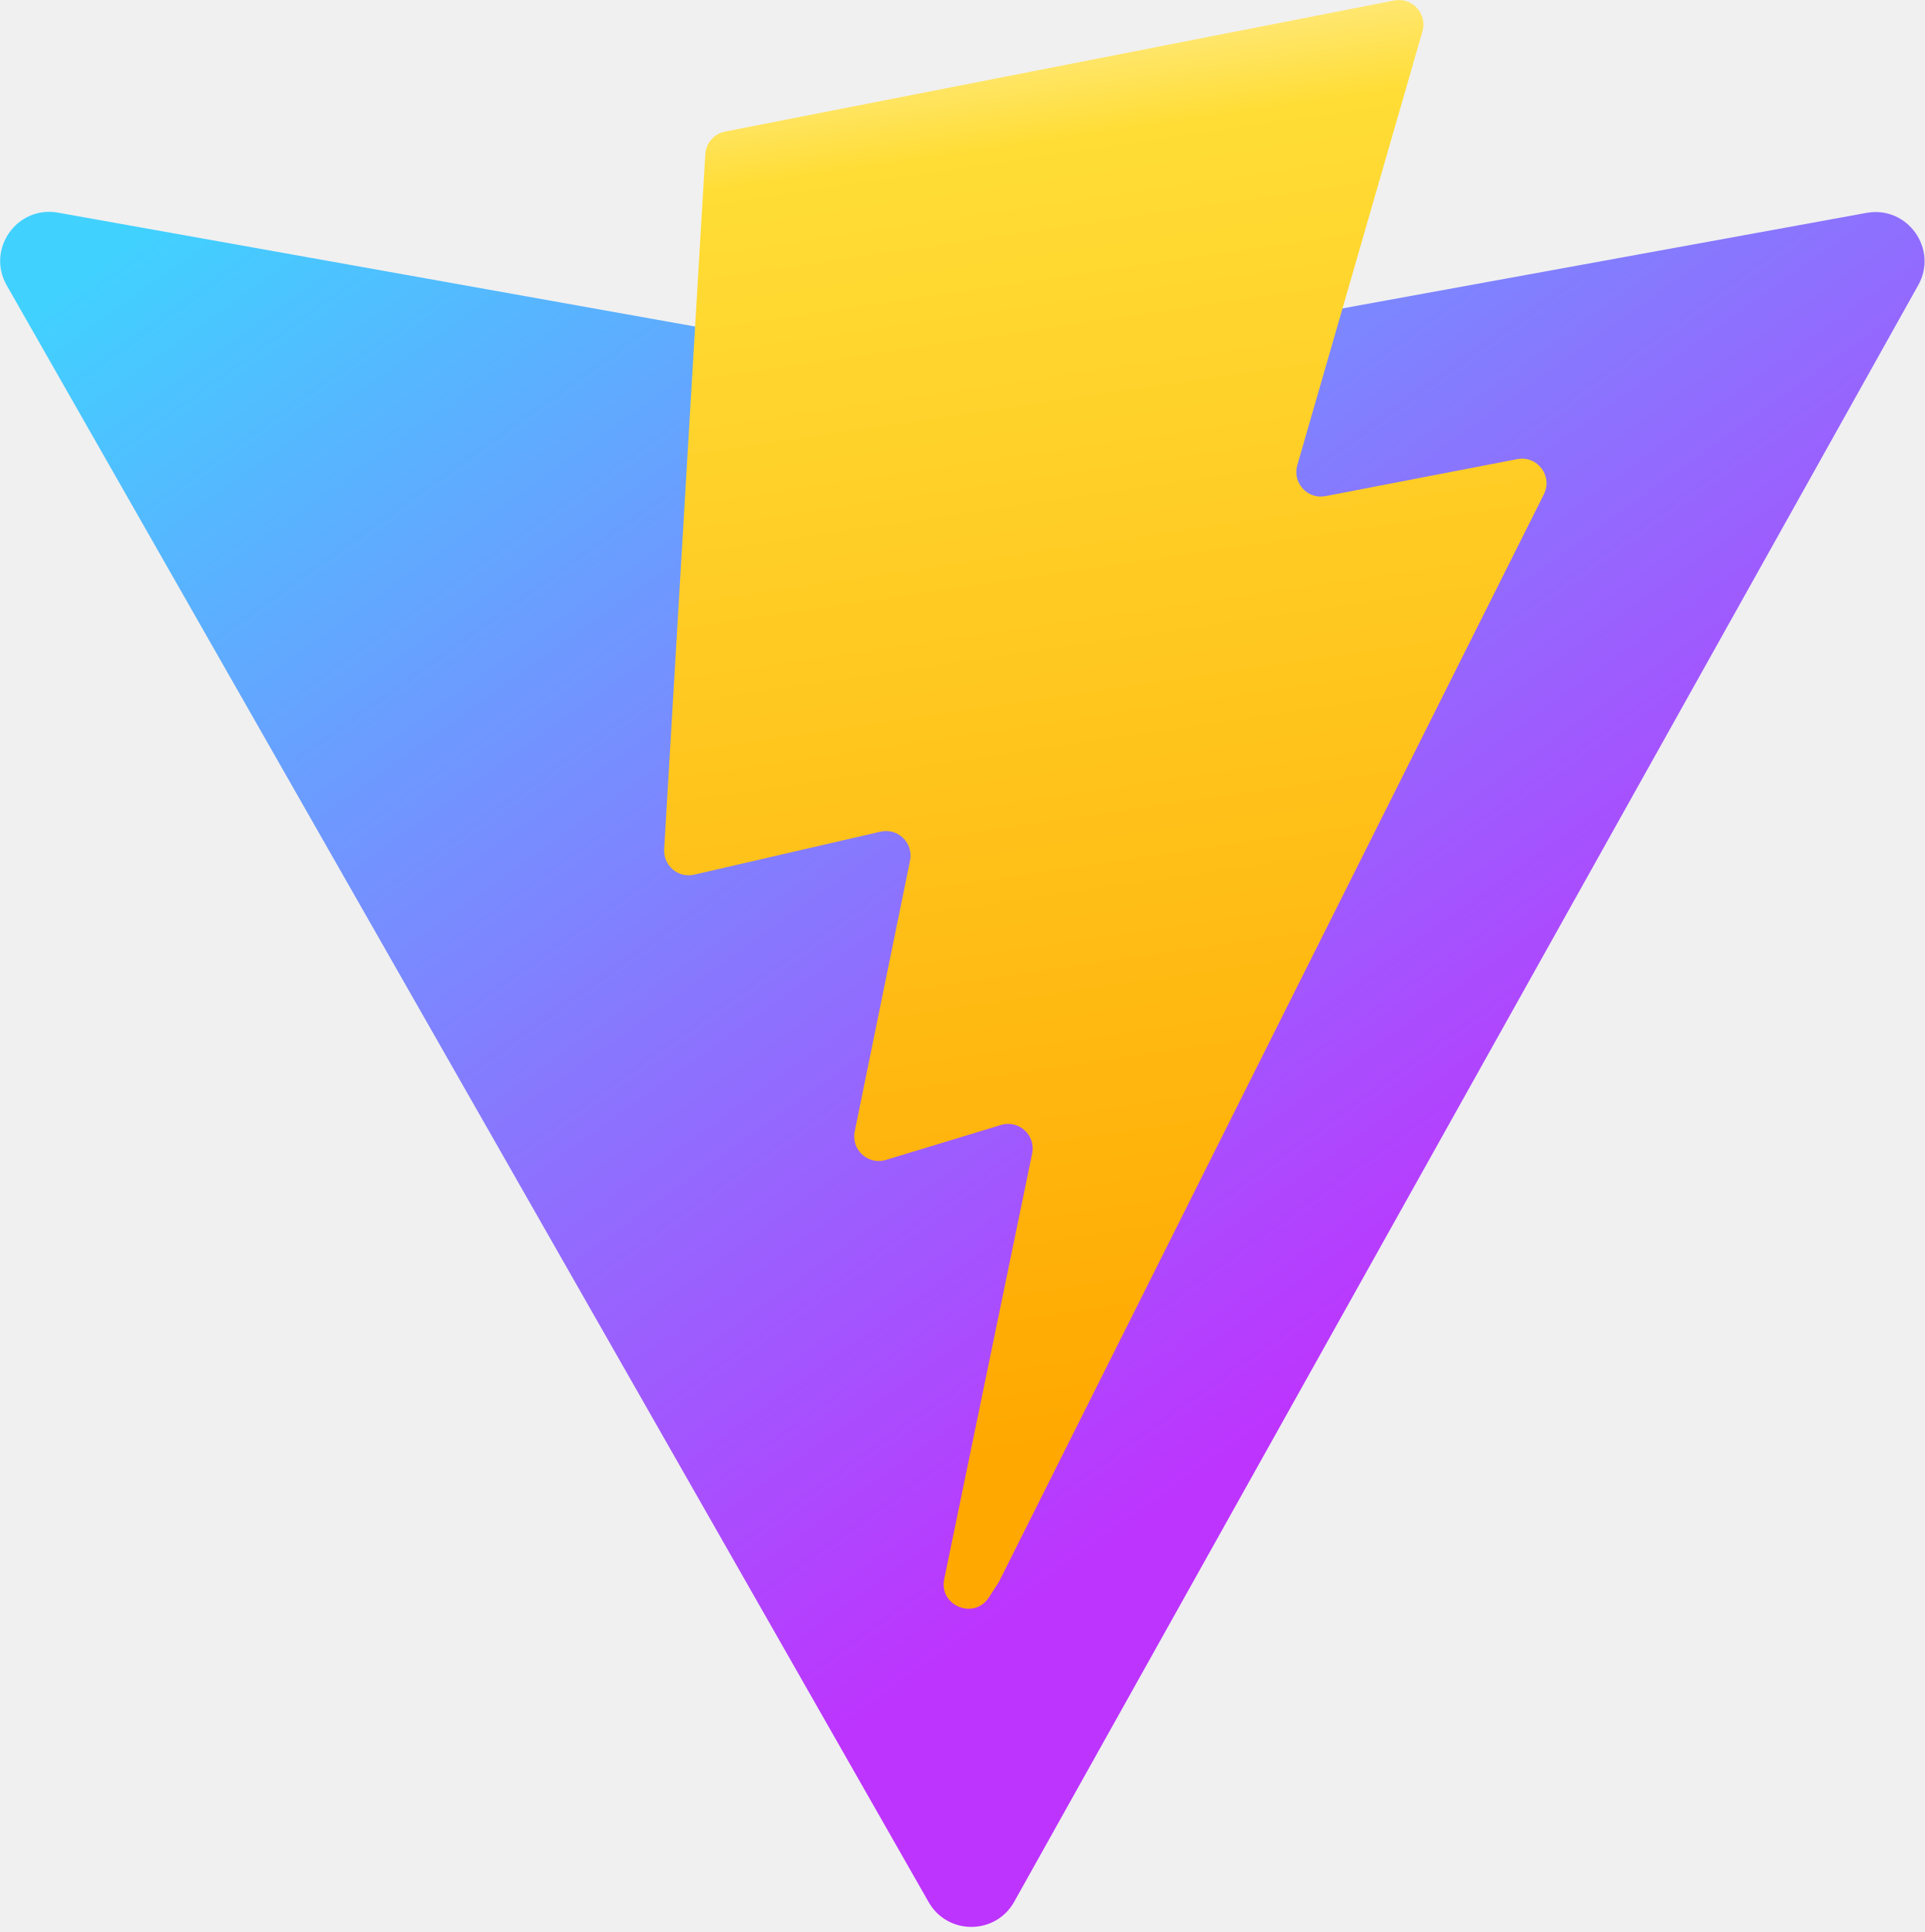
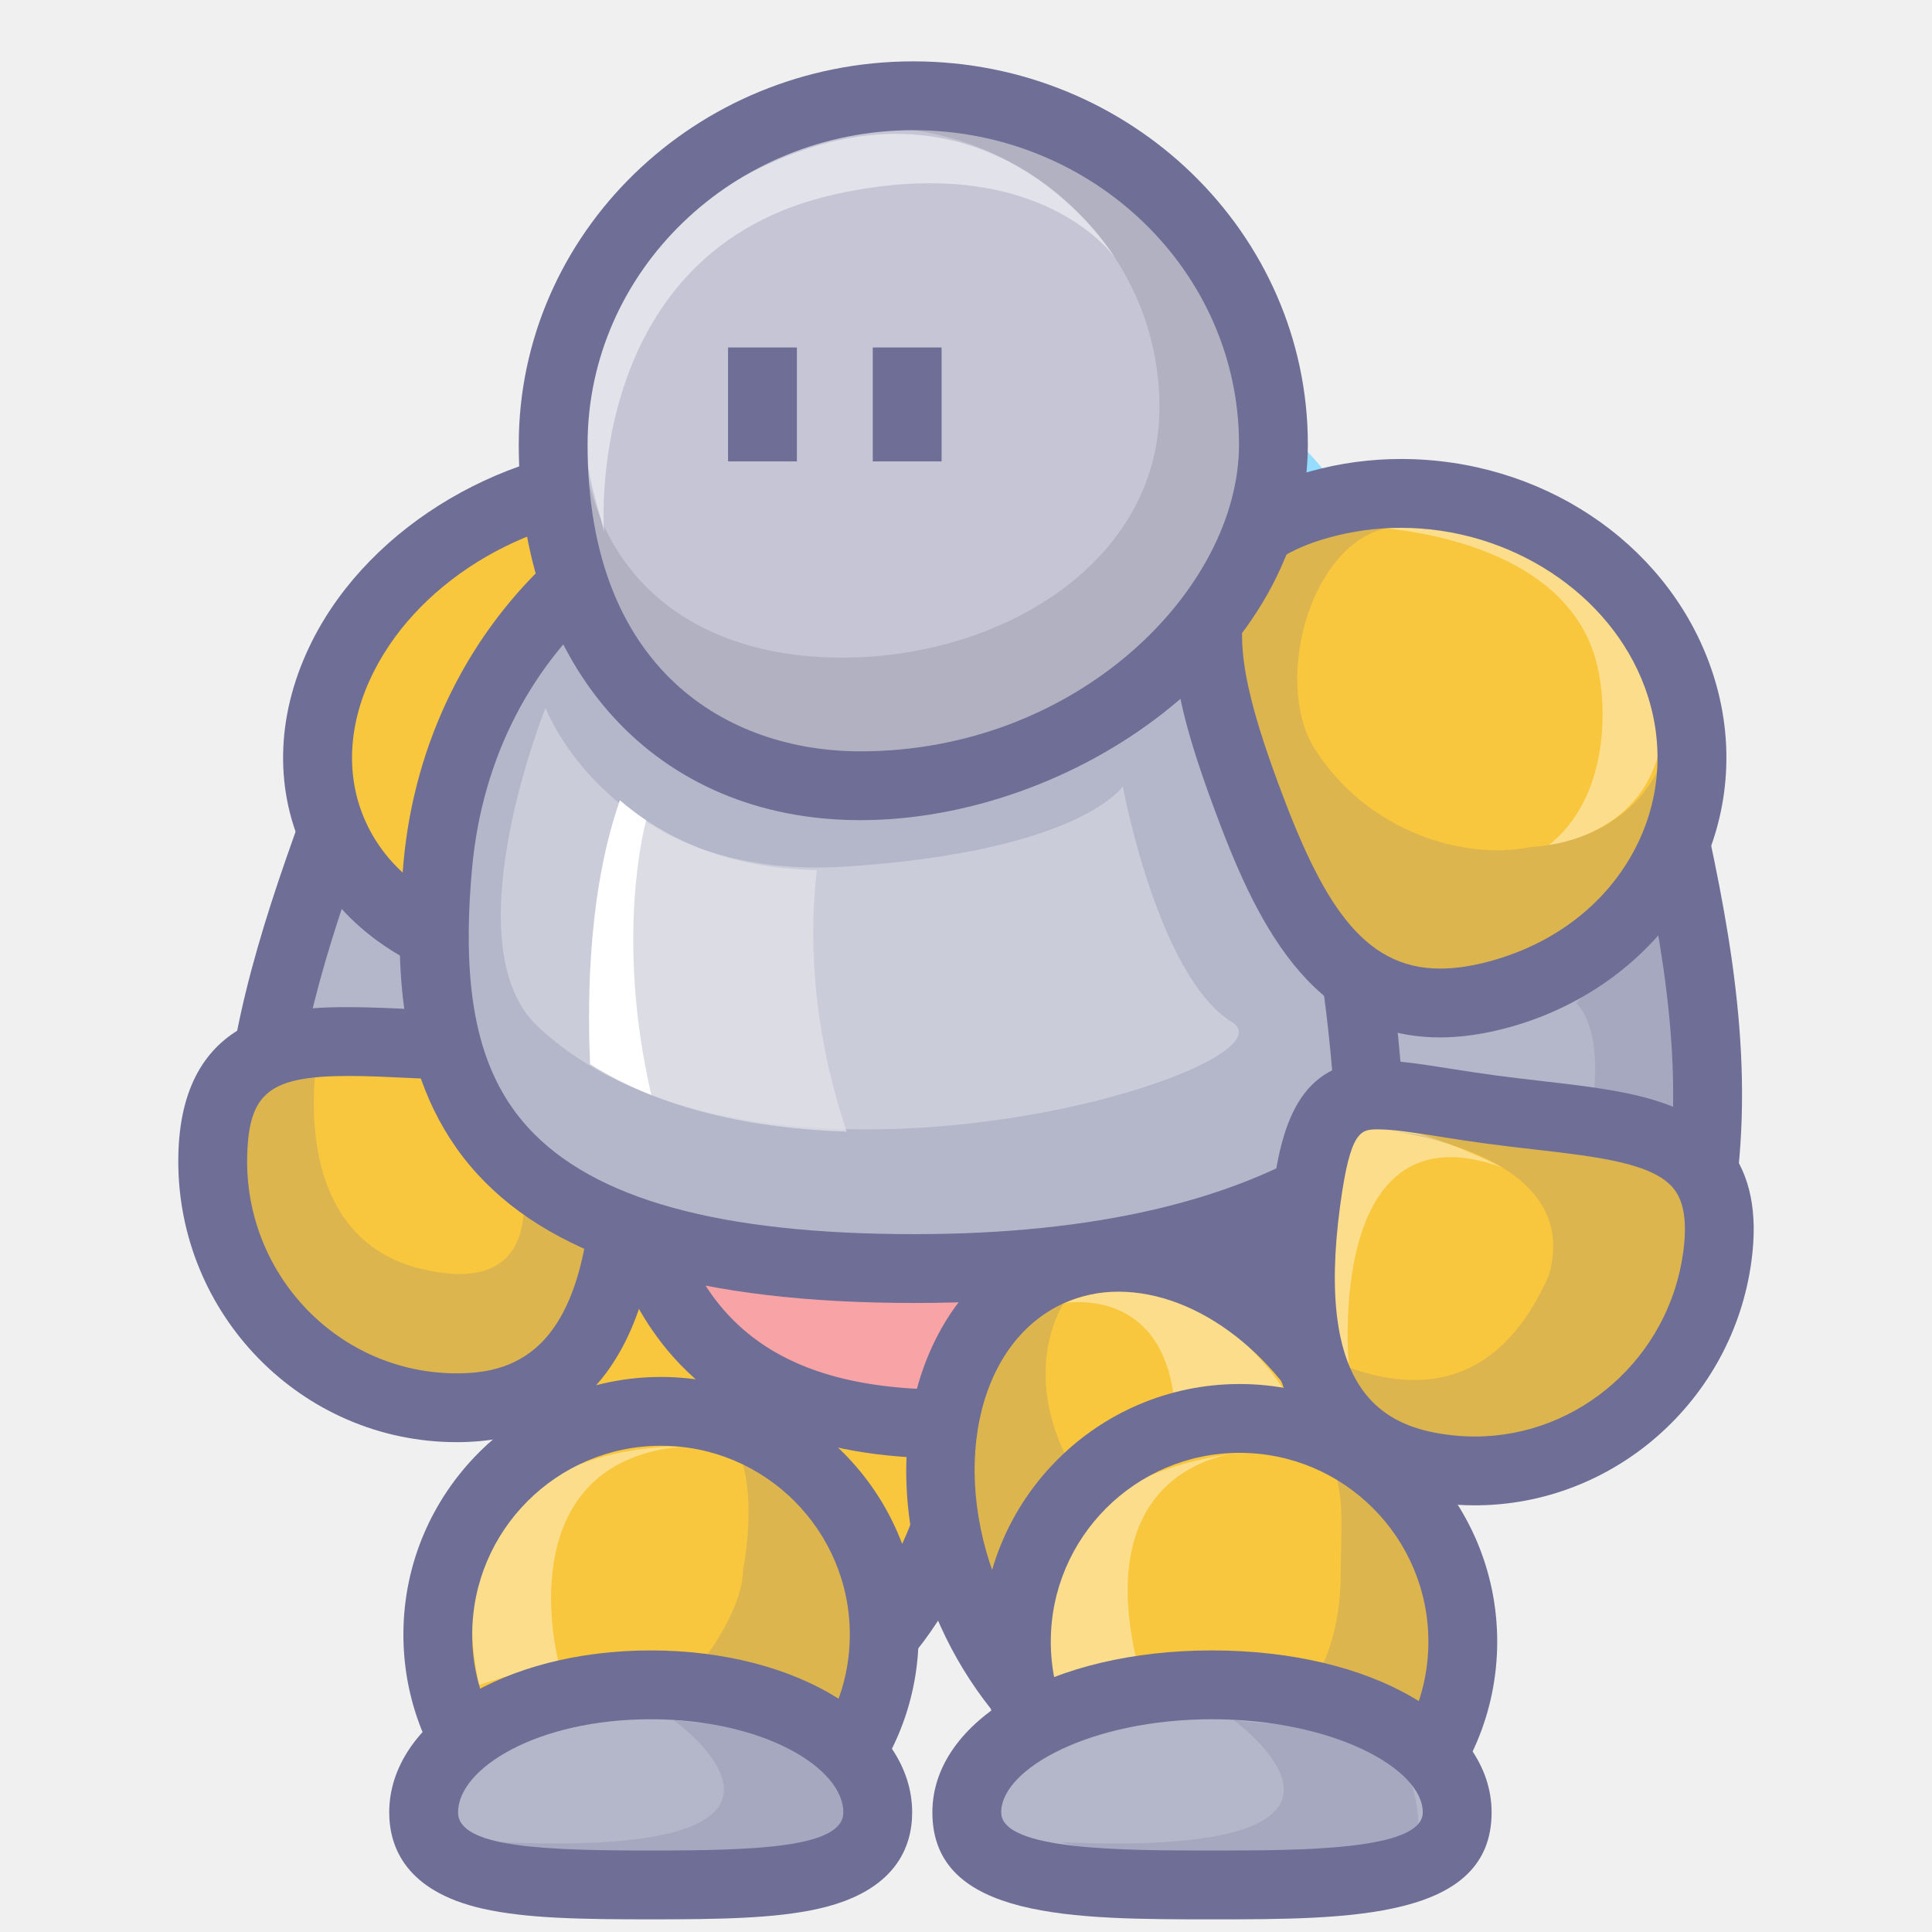
- <svg xmlns="http://www.w3.org/2000/svg" aria-hidden="true" role="img" class="iconify iconify--logos" width="31.88" height="32" preserveAspectRatio="xMidYMid meet" viewBox="0 0 256 257">
-   <defs>
-     <linearGradient id="IconifyId1813088fe1fbc01fb466" x1="-.828%" x2="57.636%" y1="7.652%" y2="78.411%">
-       <stop offset="0%" stop-color="#41D1FF" />
-       <stop offset="100%" stop-color="#BD34FE" />
-     </linearGradient>
-     <linearGradient id="IconifyId1813088fe1fbc01fb467" x1="43.376%" x2="50.316%" y1="2.242%" y2="89.03%">
-       <stop offset="0%" stop-color="#FFEA83" />
-       <stop offset="8.333%" stop-color="#FFDD35" />
-       <stop offset="100%" stop-color="#FFA800" />
-     </linearGradient>
-   </defs>
-   <path fill="url(#IconifyId1813088fe1fbc01fb466)" d="M255.153 37.938L134.897 252.976c-2.483 4.44-8.862 4.466-11.382.048L.875 37.958c-2.746-4.814 1.371-10.646 6.827-9.67l120.385 21.517a6.537 6.537 0 0 0 2.322-.004l117.867-21.483c5.438-.991 9.574 4.796 6.877 9.62Z" />
-   <path fill="url(#IconifyId1813088fe1fbc01fb467)" d="M185.432.063L96.44 17.501a3.268 3.268 0 0 0-2.634 3.014l-5.474 92.456a3.268 3.268 0 0 0 3.997 3.378l24.777-5.718c2.318-.535 4.413 1.507 3.936 3.838l-7.361 36.047c-.495 2.426 1.782 4.5 4.151 3.78l15.304-4.649c2.372-.72 4.652 1.36 4.15 3.788l-11.698 56.621c-.732 3.542 3.979 5.473 5.943 2.437l1.313-2.028l72.516-144.72c1.215-2.423-.88-5.186-3.54-4.672l-25.505 4.922c-2.396.462-4.435-1.77-3.759-4.114l16.646-57.705c.677-2.35-1.37-4.583-3.769-4.113Z" />
+ <svg xmlns="http://www.w3.org/2000/svg" t="1715708450530" class="icon" viewBox="0 0 1024 1024" version="1.1" p-id="3923" width="200" height="200">
+   <path d="M495.679 823.744a111.838 147.322 24.314 1 0-203.836-92.095 111.838 147.322 24.314 1 0 203.836 92.095Z" fill="#F9C73D" p-id="3924" />
+   <path d="M369.475 937.923c-0.004 0 0 0 0 0-15.401 0-30.154-3.141-43.869-9.342-32.537-14.704-55.473-44.684-64.568-84.436-8.673-37.912-3.631-80.524 14.206-119.992 28.821-63.79 86.231-106.65 142.851-106.65 15.393 0 30.15 3.141 43.861 9.342 65.362 29.538 87.954 121.253 50.358 204.444-28.821 63.778-86.227 106.634-142.839 106.634z m48.624-283.943c-42.54 0-86.588 34.235-109.613 85.198-14.574 32.258-18.798 66.647-11.887 96.846 6.489 28.367 22.125 49.434 44.023 59.34 8.957 4.045 18.664 6.1 28.849 6.1 42.532 0.004 86.58-34.227 109.605-85.189 29.311-64.864 14.895-134.932-32.14-156.181-8.957-4.057-18.66-6.112-28.837-6.112z" fill="#6E6E96" p-id="3925" />
+   <path d="M350.353 866.356m-118.306 0a118.306 118.306 0 1 0 236.613 0 118.306 118.306 0 1 0-236.613 0Z" fill="#F9C73D" p-id="3926" />
+   <path d="M295.849 880.107s-27.2-103.76 64.422-113.329c0 0-134.093-4.783-106.35 126.226l41.928-12.897z" fill="#FFFFFF" opacity=".4" p-id="3927" />
+   <path d="M350.353 1002.9c-75.292 0-136.545-61.253-136.545-136.541 0-75.292 61.253-136.545 136.545-136.545s136.541 61.253 136.541 136.545c0.008 75.284-61.249 136.541-136.541 136.541z m0-236.613c-55.177 0-100.068 44.891-100.068 100.068s44.891 100.06 100.068 100.06 100.064-44.883 100.064-100.06-44.887-100.068-100.064-100.068z" fill="#6E6E96" p-id="3928" />
+   <path d="M134.605 612.652s15.345 3.806 35.528 8.868l32.594 8.191 67.502 16.982c11.506-82.134 34.673-158.824 65.237-233.942l-67.502-16.982-32.553-8.187c-11.794-7.336-24.82-3.084-36.225-10.424-25.817 73.412-57.739 146.053-62.635 225.317-1.192 6.485-1.945 10.177-1.945 10.177z" fill="#B4B7C9" p-id="3929" />
+   <path d="M285.477 669.345l-119.786-30.134c-20.151-5.054-35.48-8.864-35.48-8.864L113.25 626.144l3.477-17.136c0.02-0.085 0.661-3.25 1.682-8.771 4.373-67.373 27.285-129.78 49.45-190.153a3032.925 3032.925 0 0 0 14.112-38.981l7.66-21.785 19.418 12.499c2.12 1.362 5.338 1.824 10.408 2.456 6.533 0.823 14.518 1.82 22.81 6.221l117.994 29.68-7.907 19.442c-32.74 80.468-53.698 155.573-64.069 229.593l-2.809 20.135z m-130.404-70.388l19.503 4.872 80.654 20.289c10.594-64.491 28.894-129.882 55.603-198.75l-82.628-20.784-2.424-1.504c-2.367-1.471-5.662-1.945-10.854-2.602a241.415 241.415 0 0 1-4.491-0.592c-2.776 7.668-5.577 15.296-8.325 22.786-20.857 56.786-42.402 115.465-47.039 176.284z" fill="#6E6E96" p-id="3930" />
+   <path d="M112.8 611.573c-2.136 72.175 54.01 132.39 125.419 134.51 71.405 2.112 92.092-55.826 94.232-128.005 2.132-72.163-17.144-61.727-88.549-63.846-71.401-2.103-128.966-14.834-131.102 57.341z" fill="#F9C73D" p-id="3931" />
+   <path d="M241.969 764.375c-0.004 0 0.004 0 0 0-1.414 0-2.845-0.02-4.292-0.065-81.347-2.424-145.546-71.178-143.115-153.279 2.286-77.221 64.122-77.221 90.523-77.221 10.911 0 22.368 0.555 34.487 1.143 8.037 0.393 16.346 0.79 24.857 1.046 8.941 0.259 17.217 0.332 24.516 0.389 30.15 0.243 51.939 0.417 66.708 15.75 13.679 14.198 15.896 36.846 15.016 66.477-2.857 96.716-39.435 145.761-108.701 145.761z m-56.875-194.089c-41.964 0-53.082 8.596-54.063 41.819-1.84 62.006 46.488 113.917 107.732 115.745 1.078 0.032 2.152 0.049 3.206 0.049 32.116 0 69.354-12.544 72.252-110.358 0.835-28.128-2.164-37.336-4.827-40.1-4.126-4.284-21.088-4.418-40.728-4.576-7.486-0.061-15.969-0.126-25.307-0.405a1283.013 1283.013 0 0 1-25.546-1.078c-11.669-0.559-22.697-1.094-32.72-1.094z" fill="#6E6E96" p-id="3932" />
+   <path d="M181.94 347.542c-34.523 68.135-1.042 138.531 74.806 157.239 75.835 18.709 112.474-34.385 147.001-102.516 34.523-68.135 53.844-125.5-21.987-144.209S216.467 279.408 181.94 347.542z" fill="#F9C73D" p-id="3933" />
+   <path d="M285.964 526.814h-0.008c-10.659 0-21.955-1.447-33.579-4.316-42.771-10.554-75.292-35.926-91.585-71.446-15.847-34.564-14.117-74.25 4.876-111.745 31.054-61.281 104.007-104.08 177.411-104.08 14.765 0 29.246 1.727 43.047 5.131 30.438 7.514 50.674 21.789 60.146 42.443 16.856 36.76-4.718 85.198-26.259 127.721-28.513 56.259-64.742 116.292-134.048 116.292z m57.119-255.118c-60.211 0-119.79 34.576-144.874 84.091-13.869 27.37-15.381 55.801-4.26 80.05 11.559 25.205 35.407 43.403 67.162 51.238 8.771 2.164 17.132 3.263 24.845 3.263 44.084 0.004 70.607-35.314 101.519-96.315 18.088-35.69 35.277-75.012 25.643-96.023-4.669-10.181-16.354-17.452-35.727-22.227a143.005 143.005 0 0 0-34.308-4.077z" fill="#6E6E96" p-id="3934" />
+   <path d="M728.261 347.765c0 90.349-93.133 163.594-208.015 163.594s-208.015-73.245-208.015-163.594c0-109.426 32.505-163.598 166.841-163.598 216.684 0.004 249.189 73.245 249.189 163.598z" fill="#95DDFF" p-id="3935" />
+   <path d="M696.635 559.493c0 107.829-46.581 195.244-194.64 195.244-140.359 0-173.171-87.415-173.171-195.244s82.34-195.244 183.904-195.244c101.572-0.004 183.908 87.406 183.908 195.244z" fill="#F8A4A7" p-id="3936" />
+   <path d="M501.991 772.979c-70.882 0-122.688-21.76-153.96-64.685-25.197-34.58-37.449-83.252-37.449-148.801 0-117.715 90.681-213.482 202.142-213.482 54.204 0 105.11 22.34 143.321 62.91 37.936 40.278 58.829 93.745 58.829 150.568 0.004 139.67-73.61 213.49-212.882 213.49z m10.736-390.492c-91.35 0-165.665 79.406-165.665 177.006 0 124.07 46.338 177.01 154.937 177.01 118.703 0 176.402-57.901 176.402-177.01 0-47.489-17.363-92.08-48.899-125.557-31.261-33.178-72.727-51.453-116.774-51.448z" fill="#6E6E96" p-id="3937" />
+   <path d="M598.16 194.47a70.765 70.765 0 0 1 1.905 15.993c0 66.789-94.73 120.933-211.581 120.933-26.648 0-52.121-2.841-75.604-7.98a450.861 450.861 0 0 0-0.64 24.354c0 90.349 93.133 163.594 208.015 163.594s208.015-73.245 208.015-163.594c-0.008-70.218-19.661-130.092-130.109-153.3z" fill="#95DDFF" p-id="3938" />
+   <path d="M802.746 458.456c0 118.132-91.853 213.908-318.013 213.908-235.368 0-263.476-96.23-252.679-213.908 10.838-118.14 104.587-213.908 252.679-213.908 148.096 0 318.013 95.768 318.013 213.908z" fill="#B4B7C9" p-id="3939" />
+   <path d="M289.145 375.212s34.584 92.205 159.12 84.099c124.532-8.106 146.827-42.556 146.827-42.556s18.542 100.757 57.868 124.986c39.326 24.225-249.833 113.576-368.018 2.201-46.212-43.545 4.203-168.729 4.203-168.729z" fill="#E2E2EA" opacity=".5" p-id="3940" />
+   <path d="M484.734 690.606c-113.97 0-189.789-22.376-231.79-68.406-43.667-47.858-43.809-113.536-39.05-165.41 5.852-63.846 34.58-121.804 80.877-163.189 49.244-44.019 114.93-67.296 189.963-67.296 155.492 0 336.251 101.409 336.251 232.146 0 68.212-28.16 125.553-81.44 165.803-58.257 44.032-143.994 66.351-254.81 66.351z m0-427.82c-129.444 0-223.688 79.296-234.513 197.331-6.051 65.97 3.101 108.372 29.668 137.497 34.702 38.029 101.705 56.511 204.845 56.511 190.51 0 299.774-71.32 299.774-195.669 0-88.63-133.72-195.669-299.774-195.669z" fill="#6E6E96" p-id="3941" />
+   <path d="M515.136 854.425a147.322 111.838 65.686 1 0 203.836-92.095 147.322 111.838 65.686 1 0-203.836 92.095Z" fill="#F9C73D" p-id="3942" />
+   <path d="M563.88 690.716s49.576-9.395 57.953 47.46h59.603s-44.947-76.966-117.556-47.46z" fill="#FFFFFF" opacity=".4" p-id="3943" />
+   <path d="M641.349 968.567c-56.62 0-114.022-42.856-142.847-106.642-37.587-83.191-15.004-174.906 50.358-204.448 13.719-6.193 28.468-9.338 43.865-9.338 56.62 0 114.026 42.86 142.847 106.65 17.833 39.464 22.883 82.081 14.21 119.992-9.095 39.748-32.023 69.735-64.572 84.44-13.707 6.205-28.464 9.346-43.861 9.346z m-48.624-283.951c-10.185 0-19.888 2.055-28.845 6.1-47.031 21.258-61.447 91.326-32.14 156.185 23.029 50.954 67.073 85.189 109.609 85.189 10.181 0 19.884-2.051 28.845-6.1 21.902-9.897 37.539-30.973 44.027-59.336 6.902-30.195 2.679-64.596-11.895-96.846-23.017-50.95-67.065-85.194-109.601-85.194z" fill="#6E6E96" p-id="3944" />
+   <path d="M903.394 631.437s-19.949 2.578-46.171 5.994c-13.075 1.706-27.718 3.631-42.362 5.553l-87.731 11.523c1.941-92.428-11.766-180.086-35.042-266.783l87.735-11.527c14.631-1.921 29.275-3.838 42.301-5.553 16.2-6.854 31.633-0.725 47.347-7.64 17.675 84.302 43.14 168.405 33.506 256.934 0.207 7.316 0.417 11.498 0.417 11.498z" fill="#B4B7C9" p-id="3945" />
+   <path d="M708.45 675.355l0.446-21.234c1.751-83.268-9.508-168.863-34.418-261.672l-5.395-20.099 148.456-19.499c10.343-3.81 20.034-4.049 27.949-4.235 6.744-0.162 12.07-0.288 16.637-2.298l20.581-9.058 4.62 22.012c3.121 14.883 6.558 30.093 9.885 44.81 15.713 69.456 31.962 141.258 24.03 216.575 0.19 6.217 0.369 9.78 0.373 9.881l0.843 16.832-16.723 2.16c-0.004 0-19.941 2.578-46.147 5.994l-151.139 19.831z m6.481-272.242c20.228 80.796 30.296 156.611 30.612 230.578l109.329-14.343 30.243-3.935c6.939-68.86-8.523-137.193-23.479-203.297-2.039-9.006-4.118-18.198-6.148-27.422-3.234 0.243-6.298 0.32-9.131 0.385-6.841 0.166-12.244 0.292-17.12 2.359l-2.278 0.965-112.028 14.712z" fill="#6E6E96" p-id="3946" />
+   <path d="M888.904 357.967c26.373 71.681-15.62 147.309-93.794 168.928-78.174 21.61-108.486-34.029-134.855-105.702-26.373-71.681-38.823-132.249 39.354-153.867 78.166-21.615 162.917 18.968 189.294 90.641z" fill="#F9C73D" p-id="3947" />
+   <path d="M718.704 278.958s106.342 0.657 126.781 69.658c7.064 23.848 7.672 73.801-24.5 99.217 0 0 52.304-5.111 59.656-56.49 5.281-36.931-45.32-137.4-161.937-112.385z" fill="#FFFFFF" opacity=".4" p-id="3948" />
+   <path d="M763.278 549.847c-69.318 0-98.358-63.157-120.142-122.355-16.143-43.882-31.735-93.891-12.191-131.977 11.166-21.748 32.63-37.146 63.794-45.766a179.263 179.263 0 0 1 47.817-6.473c73.91 0 139.601 43.557 163.456 108.389 13.999 38.045 11.64 78.611-6.639 114.229-19.422 37.839-55.655 66.473-99.411 78.579-12.901 3.567-25.246 5.374-36.683 5.374z m-20.715-270.09c-12.921 0-25.74 1.735-38.09 5.151-21.225 5.869-34.661 14.781-41.065 27.26-12.204 23.771-0.494 63.421 13.962 102.735 22.948 62.371 44.364 98.475 85.907 98.475 8.159 0 17.229-1.366 26.968-4.057 34.45-9.533 61.686-30.863 76.682-60.077 13.569-26.433 15.288-56.608 4.855-84.971-18.307-49.766-71.446-84.517-129.221-84.517z" fill="#6E6E96" p-id="3949" />
+   <path d="M811.574 448.911c-34.653 7.247-86.62-7.405-114.938-52.344-24.593-39.038 2.971-129.237 57.289-116.353 16.216 3.846-51.615-18.696-78.972-18.696-14.611 29.477-57.913 85.506-17.241 159.679 26.373 71.677 56.681 127.308 134.851 105.697 66.149-18.299 118.699-110.431 86.231-162.646 17.861 32.314-10.128 80.881-67.219 84.663z" fill="#6E6E96" opacity=".2" p-id="3950" />
+   <path d="M910.227 666.021c-9.63 71.632-74.899 121.978-145.773 112.438-70.87-9.537-81.878-70.141-72.244-141.769 9.638-71.636 26.985-58.193 97.863-48.656 70.87 9.533 129.796 6.339 120.154 77.987z" fill="#F9C73D" p-id="3951" />
+   <path d="M714.874 723.237s-12.888-138.786 81.327-104.469c0 0-42.277-22.158-77.497-24.796-35.719-2.679-36.708 100.704-3.83 129.266z" fill="#FFFFFF" opacity=".4" p-id="3952" />
+   <path d="M781.695 797.86a148.339 148.339 0 0 1-19.673-1.317c-71.511-9.622-101.073-64.223-87.893-162.277 4.912-36.513 13.314-72.155 56.454-72.155 10.59 0 22.539 1.872 37.644 4.243 7.218 1.131 15.405 2.42 24.269 3.611 8.426 1.135 16.682 2.087 24.675 3.003 42.289 4.864 78.802 9.071 98.901 34.904 11.693 15.028 15.689 34.847 12.228 60.58-9.914 73.772-72.941 129.407-146.604 129.407z m-51.108-199.273c-9.253 0-14.842 0-20.301 40.534-13.306 98.941 23.256 116.778 56.596 121.265 4.916 0.661 9.897 0.997 14.814 0.997 55.477 0 102.958-42.041 110.456-97.794 2.095-15.527 0.499-26.425-4.864-33.319-10.696-13.748-40.161-17.14-74.287-21.071a1287.695 1287.695 0 0 1-25.364-3.088 1133.333 1133.333 0 0 1-25.055-3.725c-13.545-2.12-24.245-3.798-31.994-3.798z" fill="#6E6E96" p-id="3953" />
+   <path d="M674.952 235.547c0 102.054-113.499 180.913-218.917 180.913-105.426 0-162.836-78.859-162.836-180.913 0-102.058 85.457-184.791 190.883-184.791 105.414 0.008 190.871 82.737 190.871 184.791z" fill="#C5C5D5" p-id="3954" />
+   <path d="M657.009 870.109m-118.306 0a118.306 118.306 0 1 0 236.613 0 118.306 118.306 0 1 0-236.613 0Z" fill="#F9C73D" p-id="3955" />
+   <path d="M657.009 770.041s-78.024 4.726-55.12 107.732l-42.281 15.227c0.004 0-36.57-106.074 97.401-122.959z" fill="#FFFFFF" opacity=".4" p-id="3956" />
+   <path d="M657.009 1006.653c-75.292 0-136.545-61.253-136.545-136.545s61.253-136.541 136.545-136.541 136.541 61.249 136.541 136.541-61.249 136.545-136.541 136.545z m0-236.613c-55.177 0-100.068 44.887-100.068 100.064s44.891 100.068 100.068 100.068c55.173 0 100.064-44.891 100.064-100.068s-44.883-100.064-100.064-100.064z" fill="#6E6E96" p-id="3957" />
+   <path d="M688.704 756.131c27.281 18.672 21.894 46.589 21.894 78.089 0 56.194-32.549 101.985-100.773 101.985-20.954 0-40.68-4.312-57.97-11.904 19.657 38.082 59.36 64.118 105.154 64.118 65.338 0 118.302-52.972 118.302-118.306 0.004-54.358-36.667-100.121-86.608-113.982zM377.006 751.097c30.158 18.356 16.775 81.096 16.775 81.096 0 34.167-58.318 100.246-90.62 100.246-20.917 0-40.615-4.252-57.881-11.729 19.685 37.98 59.336 63.952 105.073 63.952 65.338 0 118.302-52.972 118.302-118.306 0.008-56.17-39.152-103.16-91.65-115.258z" fill="#6E6E96" opacity=".2" p-id="3958" />
+   <path d="M224.537 960.603c0 37.336 53.88 38.451 120.345 38.451 66.469 0 120.349-1.115 120.349-38.451s-53.88-67.604-120.349-67.604c-66.465 0-120.345 30.264-120.345 67.604z" fill="#B4B7C9" p-id="3959" />
+   <path d="M344.882 1017.288c-36.343 0-65.974-0.422-89.133-5.674-40.87-9.281-49.45-32.857-49.45-51.011 0-48.137 60.876-85.846 138.579-85.846 77.716 0 138.587 37.709 138.587 85.846 0 18.153-8.58 41.729-49.45 51.011-23.151 5.257-52.79 5.674-89.133 5.674z m0-106.054c-60.175 0-102.103 26.016-102.103 49.369 0 18.688 46.244 20.208 102.103 20.208 55.866 0 102.111-1.52 102.111-20.208 0-23.353-41.936-49.369-102.111-49.369z" fill="#6E6E96" p-id="3960" />
+   <path d="M772.341 960.603c0 37.336-58.189 38.451-129.967 38.451s-129.967-1.115-129.967-38.451 58.184-67.604 129.967-67.604 129.967 30.264 129.967 67.604z" fill="#B4B7C9" p-id="3961" />
+   <path d="M642.378 1017.288c-72.864 0-148.201 0-148.201-56.685 0-48.94 63.717-85.846 148.201-85.846s148.201 36.898 148.201 85.846c0 56.685-75.337 56.685-148.201 56.685z m0-106.054c-63.948 0-111.724 26.065-111.724 49.369 0 20.208 64.58 20.208 111.724 20.208s111.724 0 111.724-20.208c0-23.305-47.781-49.369-111.724-49.369z" fill="#6E6E96" p-id="3962" />
+   <path d="M168.346 559.493s-18.161 94.908 54.33 112.875c72.496 17.971 52.482-53.795 52.482-53.795s93.466 76.216 11.142 116.547-167.522-12.11-173.56-99.379c-6.039-87.265 55.607-76.249 55.607-76.249z" fill="#6E6E96" opacity=".2" p-id="3963" />
+   <path d="M840.532 594.231c-0.162 2.845-0.405 5.78-0.827 8.904-0.381 2.797-0.798 5.642-1.248 8.499l-102.877-12.443c21.189 2.922 102.119 18.007 85.404 76.577-19.904 45.43-57.139 75.746-127.065 39.816-0.235-0.032-0.454-0.077-0.697-0.113 8.021 33.49 28.983 57.317 71.223 62.991 70.87 9.537 136.143-40.805 145.773-112.438 7.214-53.568-23.904-65.302-69.687-71.794zM735.58 599.192c-3.141-0.434-4.997-0.604-4.997-0.604l4.997 0.604z" fill="#6E6E96" opacity=".2" p-id="3964" />
+   <path d="M563.88 690.716s-30.936 45.118 17.699 107.144l-60.547 68.495c-0.004 0-48.664-150.094 42.848-175.64z" fill="#6E6E96" opacity=".2" p-id="3965" />
+   <path d="M485.982 67.259c-4.325 0-8.596 0.203-12.844 0.494 79.114 5.925 141.416 69.906 141.416 148.019C614.558 297.792 531.116 348.556 446.392 348.556c-80.249 0-133.631-44.254-138.235-119.952a168.288 168.288 0 0 0-0.413 11.206c0 95.298 53.609 168.936 152.051 168.936 98.439 0 204.424-73.638 204.424-168.936s-79.799-172.551-178.238-172.551z" fill="#828292" opacity=".3" p-id="3966" />
+   <path d="M320.207 283.708s-12.844-151.687 123.826-181.054c107.825-23.175 146.937 33.988 146.937 33.988S522.625 23.994 393.696 93.721 321.107 270.512 320.207 283.708z" fill="#E2E2EA" p-id="3967" />
+   <path d="M456.03 434.698c-108.308 0-181.075-80.034-181.075-199.151 0-111.947 93.81-203.026 209.121-203.026s209.113 91.078 209.113 203.026c0 113.982-125.209 199.151-237.16 199.151z m28.047-365.696c-95.192 0-172.645 74.717-172.645 166.549 0 119.94 74.696 162.674 144.598 162.674 114.857 0 200.683-85.883 200.683-162.674 0-91.836-77.444-166.549-172.636-166.549z" fill="#6E6E96" p-id="3968" />
+   <path d="M432.973 461.151c-49.304-0.851-82.664-18.161-104.417-36.939-15.92 45.669-17.517 100.218-15.766 139.819 38.147 24.164 87.009 34.191 135.965 35.755-20.184-59.996-19.244-109.977-15.782-138.636z" fill="#E2E2EA" opacity=".7" p-id="3969" />
+   <path d="M342.49 434.811a144.59 144.59 0 0 1-13.934-10.599c-15.92 45.669-17.517 100.218-15.766 139.819 10.112 6.408 20.998 11.79 32.416 16.313-19.438-83.929-3.372-143.171-2.715-145.534z" fill="#FFFFFF" p-id="3970" />
+   <path d="M385.886 184.167h36.477v60.381h-36.477zM462.584 184.167h36.477v60.381h-36.477z" fill="#6E6E96" p-id="3971" />
+   <path d="M356.968 911.603s101.653 73.253-91.528 64.807c0 0 191.288 53.945 189.708-7.847-1.577-61.784-52.587-50.496-98.179-56.96zM653.682 911.603s101.653 73.253-91.528 64.807c0 0 191.288 53.945 189.708-7.847-1.581-61.784-52.591-50.496-98.179-56.96zM835.32 531.612s20.613 15.892 3.137 80.022l72.804-31.289-17.387-104.737-58.553 56.004z" fill="#6E6E96" opacity=".2" p-id="3972" />
</svg>
